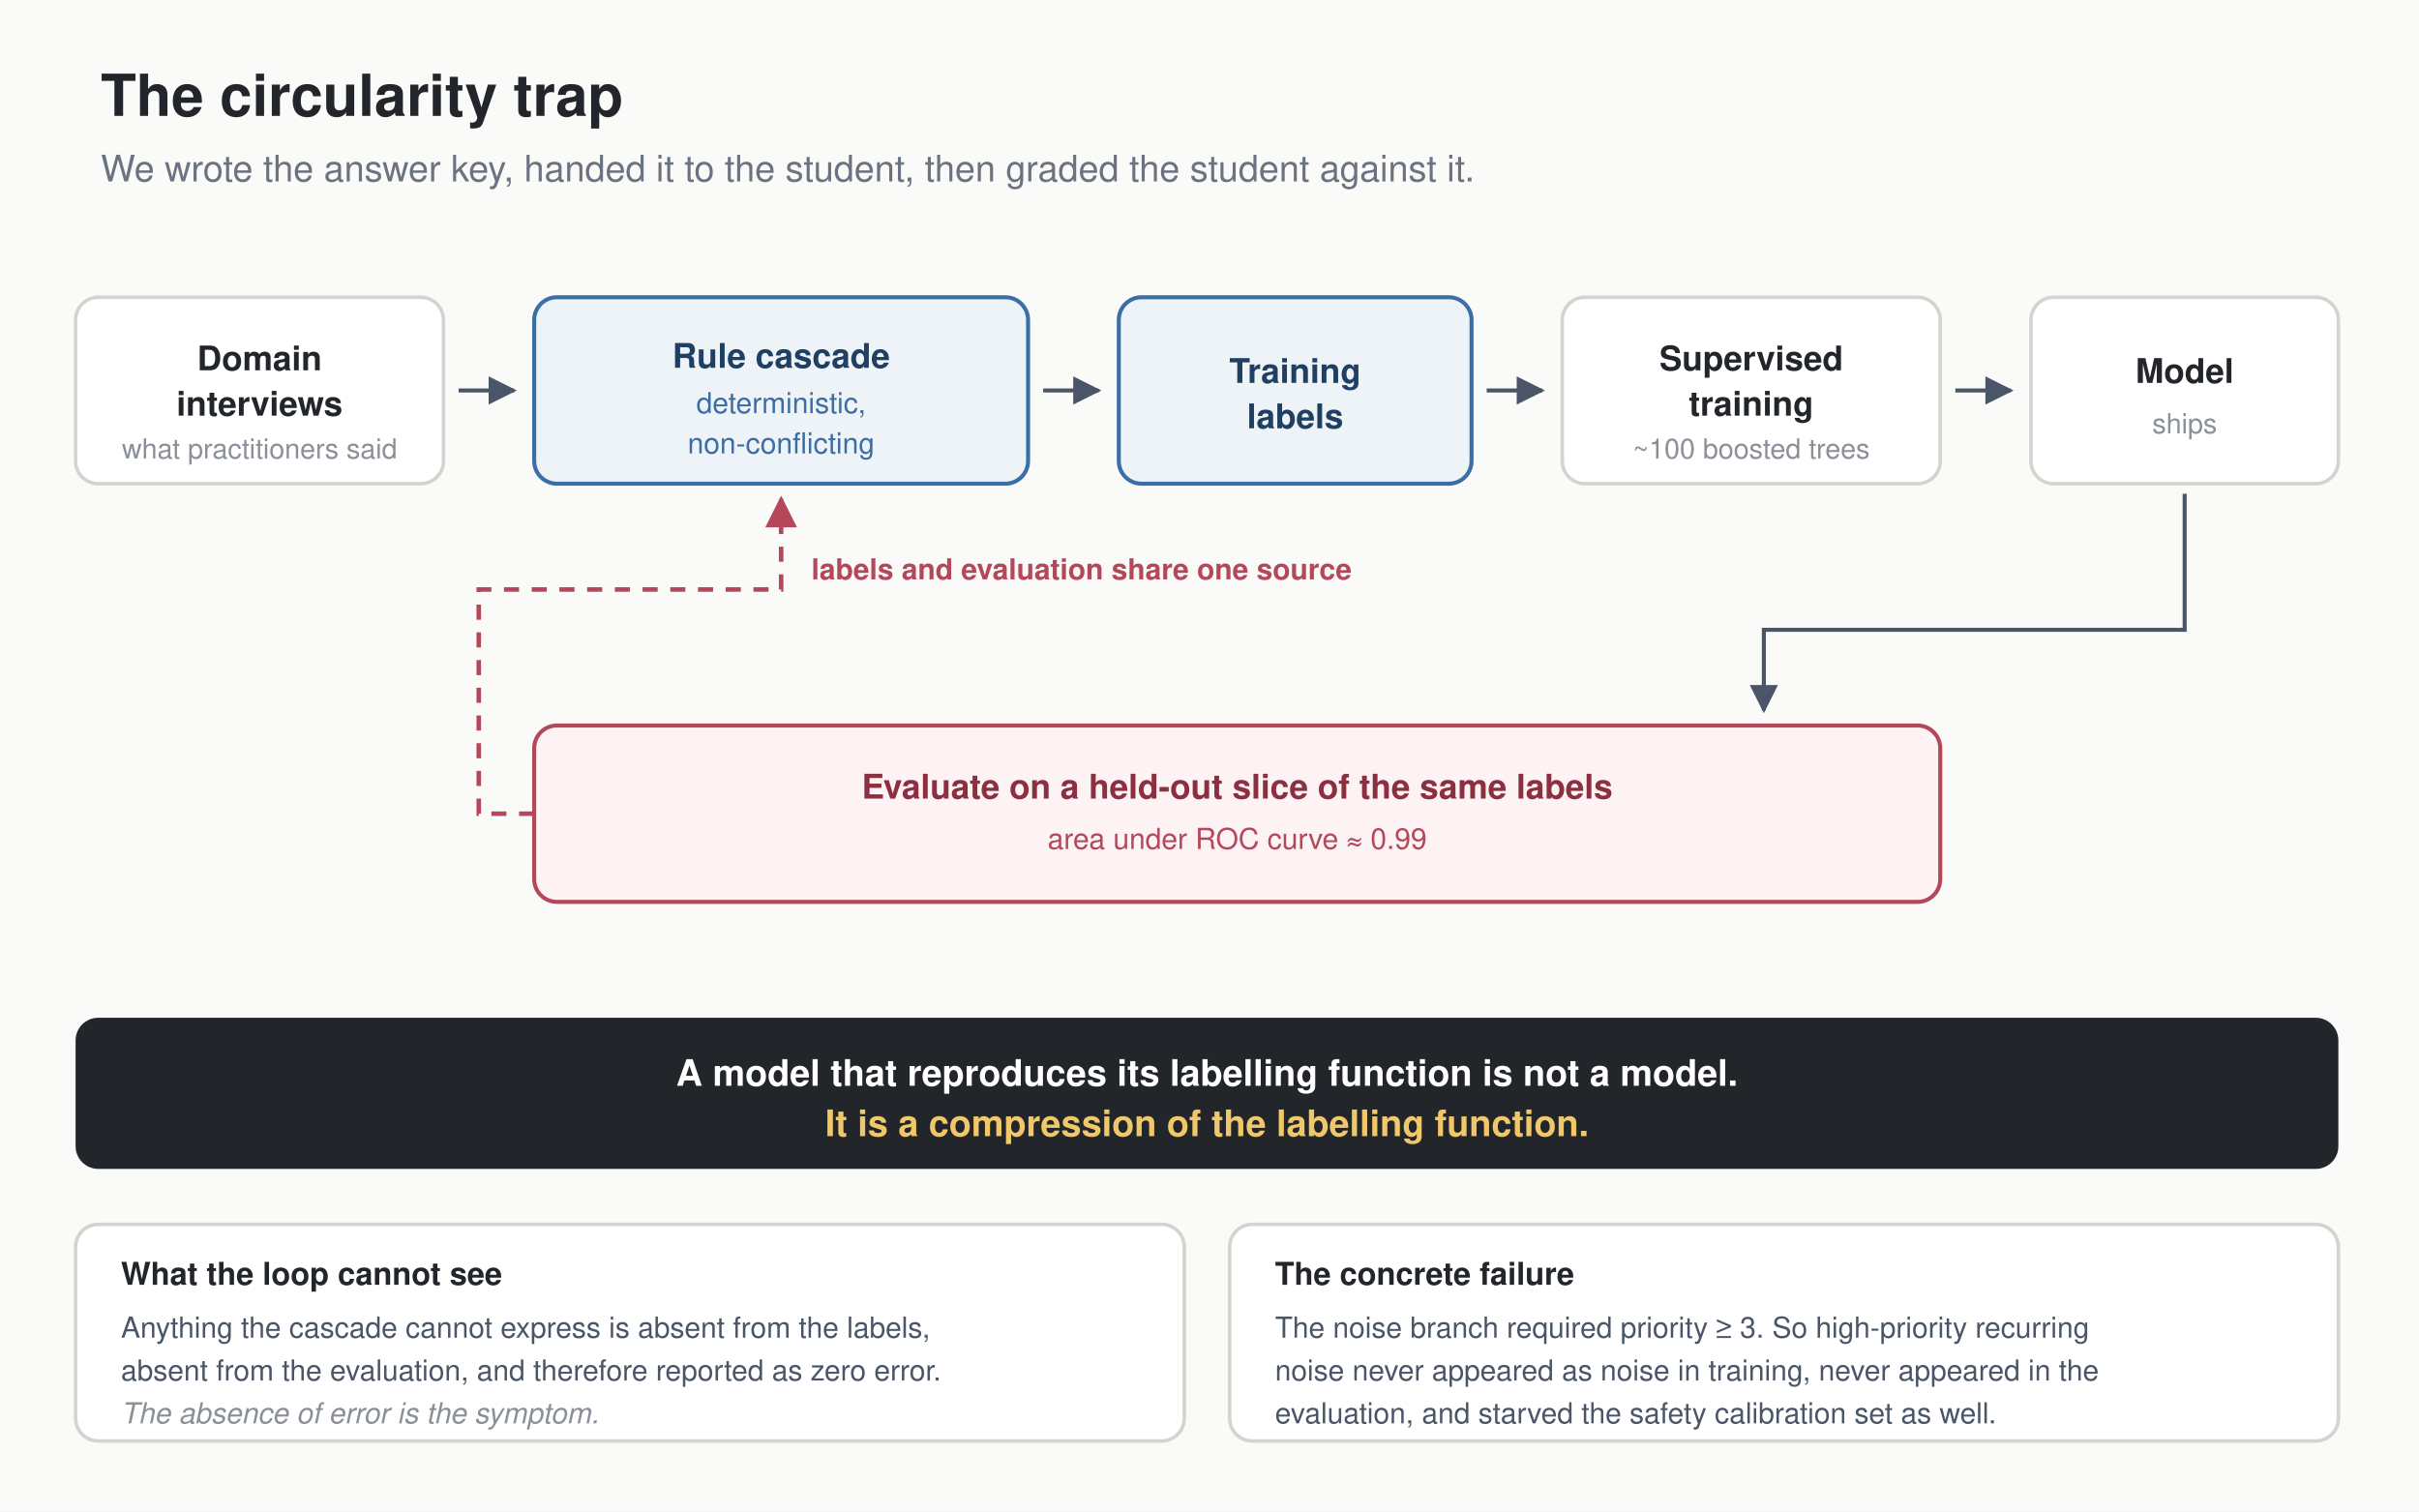
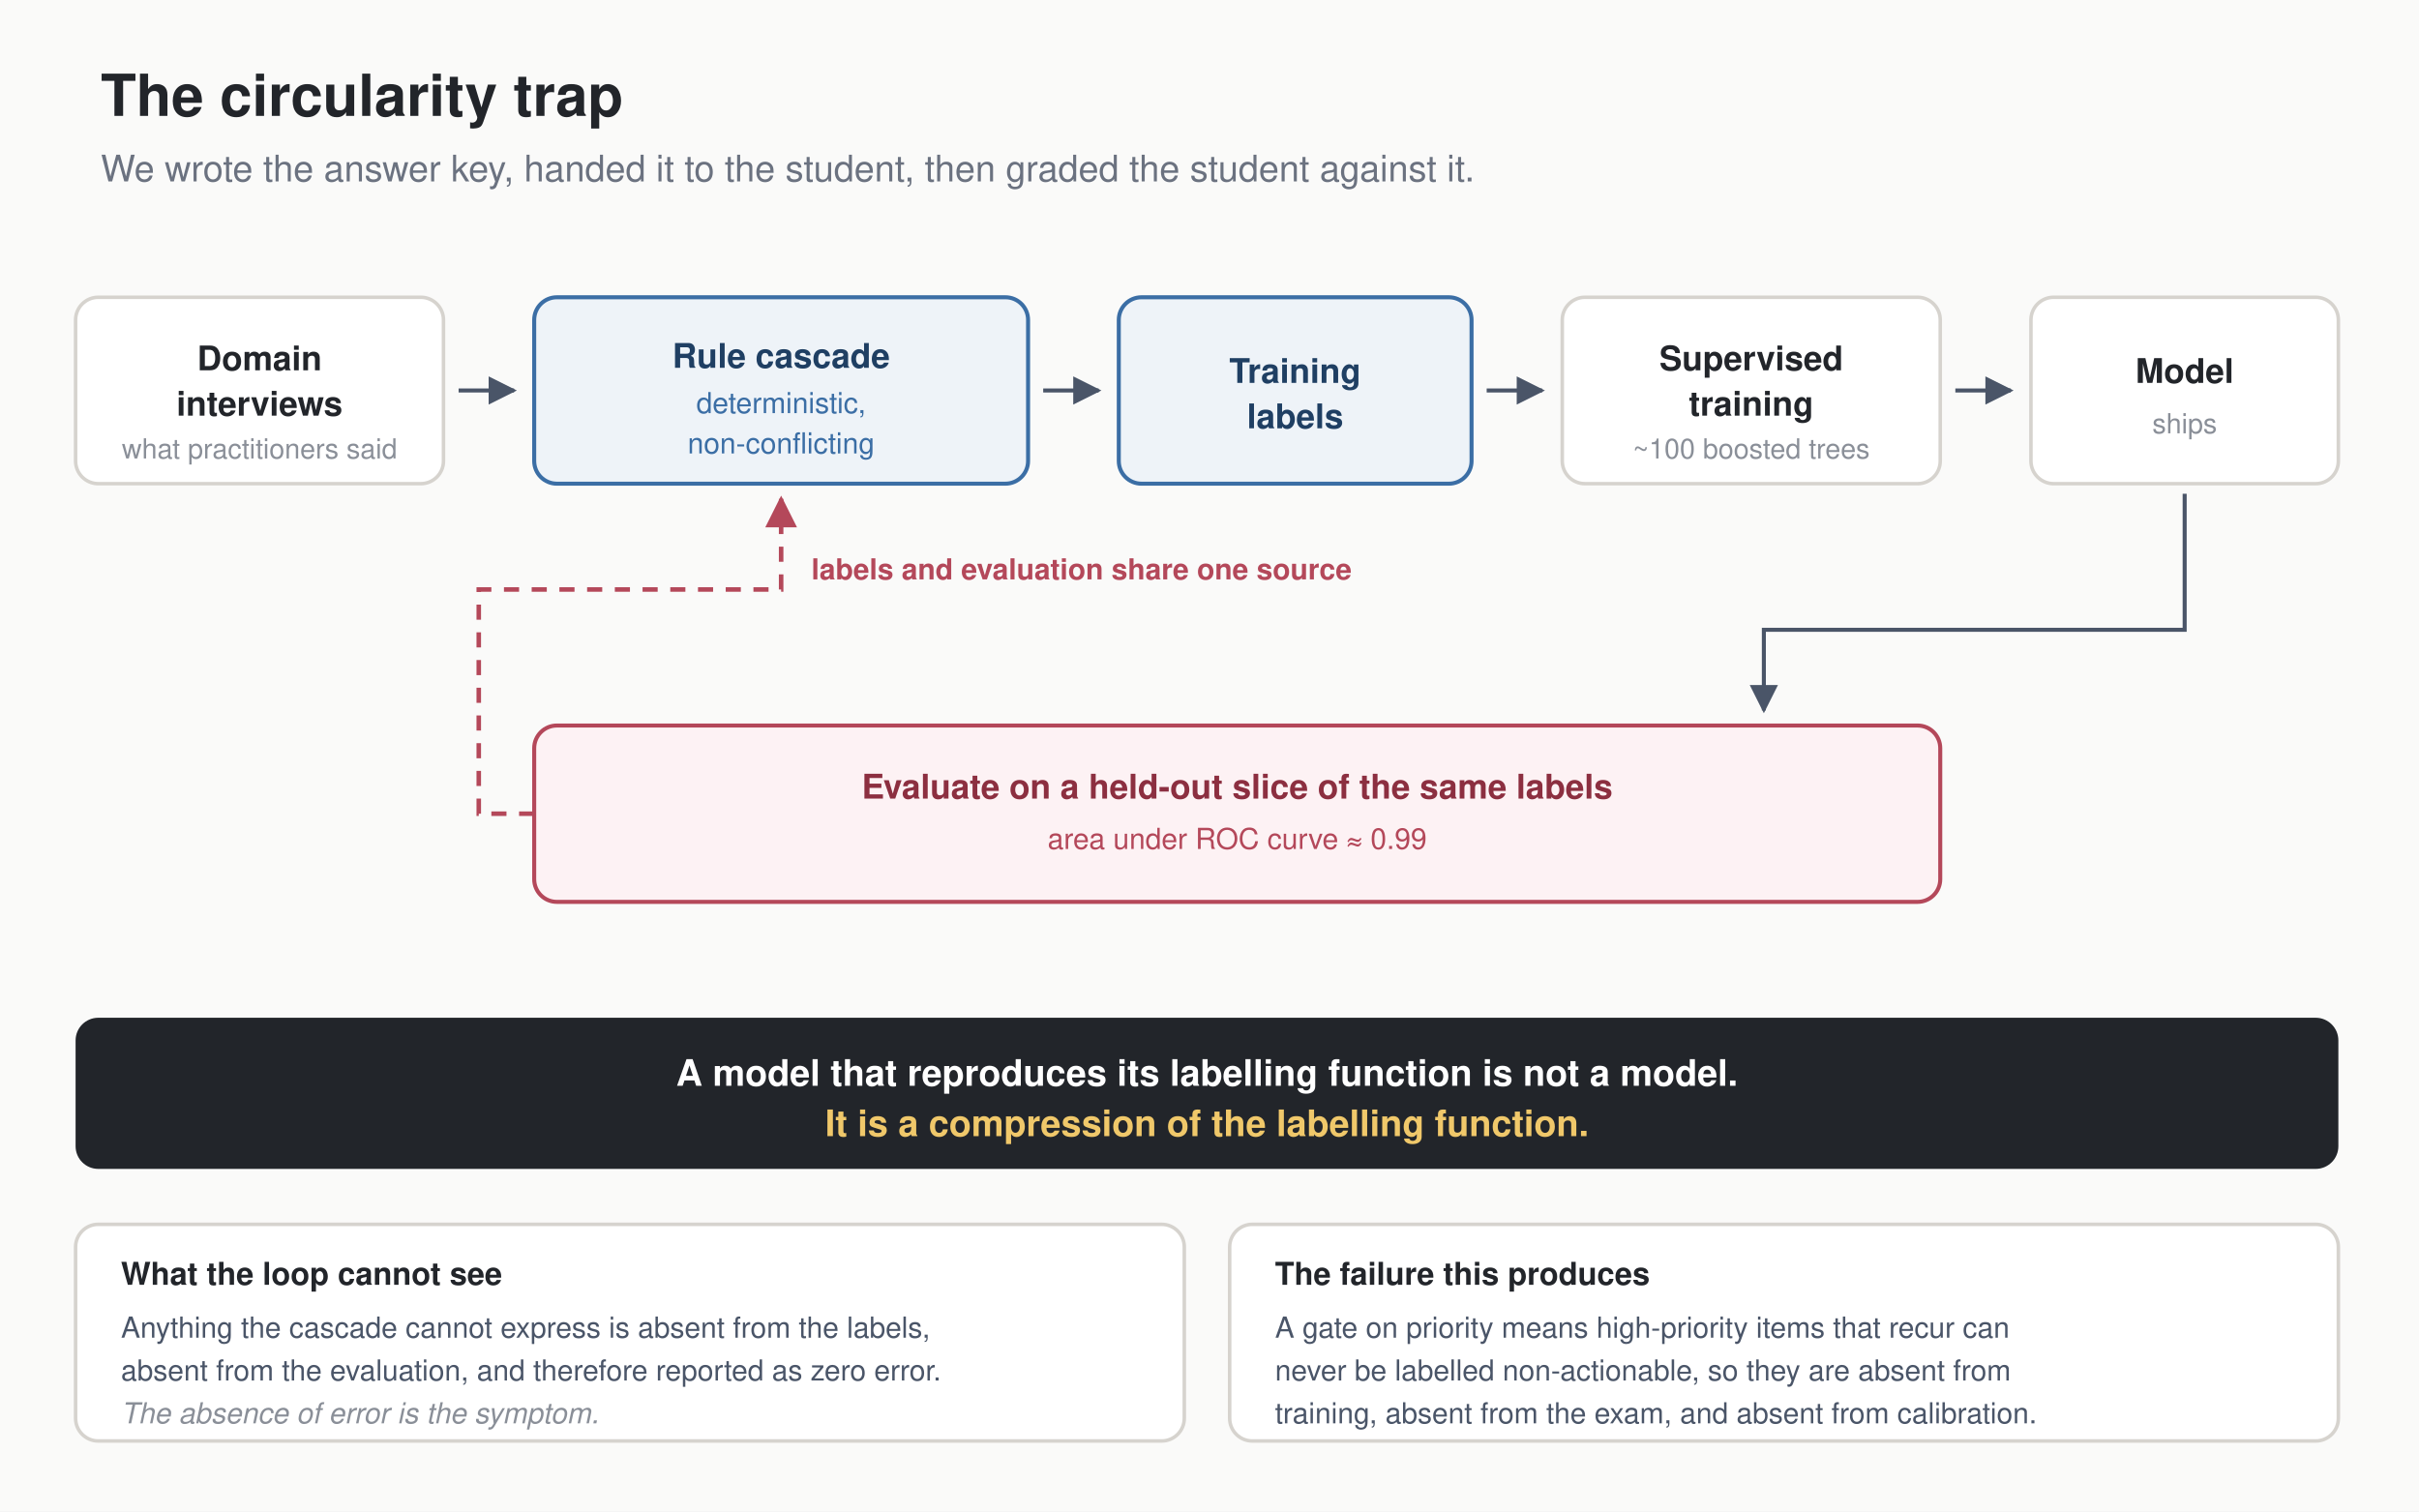
<svg xmlns="http://www.w3.org/2000/svg" viewBox="0 0 960 600" width="960" height="600" font-family="-apple-system, BlinkMacSystemFont, 'Segoe UI', Helvetica, Arial, sans-serif">
  <defs>
    <marker id="arrow" viewBox="0 0 10 10" refX="9" refY="5" markerWidth="7" markerHeight="7" orient="auto-start-reverse">
      <path d="M 0 0 L 10 5 L 0 10 z" fill="#4A5568" />
    </marker>
    <marker id="arrowRed" viewBox="0 0 10 10" refX="9" refY="5" markerWidth="7" markerHeight="7" orient="auto-start-reverse">
      <path d="M 0 0 L 10 5 L 0 10 z" fill="#B4485A" />
    </marker>
  </defs>
  <rect width="960" height="600" fill="#FAFAF9" />
  <text x="40" y="46" font-size="23" font-weight="600" fill="#22252A">The circularity trap</text>
  <text x="40" y="72" font-size="14.5" fill="#6B7280">We wrote the answer key, handed it to the student, then graded the student against it.</text>
  <g>
    <rect x="30" y="118" width="146" height="74" rx="9" fill="#FFFFFF" stroke="#D6D3CE" stroke-width="1.4" />
    <text x="103" y="147" font-size="13.5" font-weight="600" fill="#22252A" text-anchor="middle">Domain</text>
    <text x="103" y="165" font-size="13.5" font-weight="600" fill="#22252A" text-anchor="middle">interviews</text>
    <text x="103" y="182" font-size="11" fill="#8A8F98" text-anchor="middle">what practitioners said</text>
  </g>
  <line x1="182" y1="155" x2="204" y2="155" stroke="#4A5568" stroke-width="1.6" marker-end="url(#arrow)" />
  <g>
    <rect x="212" y="118" width="196" height="74" rx="9" fill="#EEF3F8" stroke="#3B6EA5" stroke-width="1.6" />
    <text x="310" y="146" font-size="13.5" font-weight="600" fill="#1F3F63" text-anchor="middle">Rule cascade</text>
    <text x="310" y="164" font-size="11.5" fill="#3B6EA5" text-anchor="middle">deterministic,</text>
    <text x="310" y="180" font-size="11.5" fill="#3B6EA5" text-anchor="middle">non-conflicting</text>
  </g>
  <line x1="414" y1="155" x2="436" y2="155" stroke="#4A5568" stroke-width="1.6" marker-end="url(#arrow)" />
  <g>
    <rect x="444" y="118" width="140" height="74" rx="9" fill="#EEF3F8" stroke="#3B6EA5" stroke-width="1.6" />
    <text x="514" y="152" font-size="13.5" font-weight="600" fill="#1F3F63" text-anchor="middle">Training</text>
    <text x="514" y="170" font-size="13.5" font-weight="600" fill="#1F3F63" text-anchor="middle">labels</text>
  </g>
  <line x1="590" y1="155" x2="612" y2="155" stroke="#4A5568" stroke-width="1.6" marker-end="url(#arrow)" />
  <g>
    <rect x="620" y="118" width="150" height="74" rx="9" fill="#FFFFFF" stroke="#D6D3CE" stroke-width="1.4" />
    <text x="695" y="147" font-size="13.5" font-weight="600" fill="#22252A" text-anchor="middle">Supervised</text>
    <text x="695" y="165" font-size="13.5" font-weight="600" fill="#22252A" text-anchor="middle">training</text>
    <text x="695" y="182" font-size="11" fill="#8A8F98" text-anchor="middle">~100 boosted trees</text>
  </g>
  <line x1="776" y1="155" x2="798" y2="155" stroke="#4A5568" stroke-width="1.6" marker-end="url(#arrow)" />
  <g>
    <rect x="806" y="118" width="122" height="74" rx="9" fill="#FFFFFF" stroke="#D6D3CE" stroke-width="1.4" />
    <text x="867" y="152" font-size="13.5" font-weight="600" fill="#22252A" text-anchor="middle">Model</text>
    <text x="867" y="172" font-size="11" fill="#8A8F98" text-anchor="middle">ships</text>
  </g>
  <path d="M 867 196 L 867 250 L 700 250 L 700 282" fill="none" stroke="#4A5568" stroke-width="1.6" marker-end="url(#arrow)" />
  <g>
    <rect x="212" y="288" width="558" height="70" rx="9" fill="#FDF2F4" stroke="#B4485A" stroke-width="1.6" />
    <text x="491" y="317" font-size="13.5" font-weight="600" fill="#8C2F40" text-anchor="middle">Evaluate on a held-out slice of the same labels</text>
    <text x="491" y="337" font-size="11.5" fill="#B4485A" text-anchor="middle">area under ROC curve ≈ 0.99</text>
  </g>
  <path d="M 212 323 L 190 323 L 190 234 L 310 234 L 310 198" fill="none" stroke="#B4485A" stroke-width="1.8" stroke-dasharray="6 5" marker-end="url(#arrowRed)" />
  <text x="322" y="230" font-size="11.5" font-weight="600" fill="#B4485A">labels and evaluation share one source</text>
  <g>
    <rect x="30" y="404" width="898" height="60" rx="9" fill="#22252A" />
    <text x="479" y="431" font-size="14.5" font-weight="600" fill="#FFFFFF" text-anchor="middle">A model that reproduces its labelling function is not a model.</text>
    <text x="479" y="451" font-size="14.5" font-weight="600" fill="#F0C86A" text-anchor="middle">It is a compression of the labelling function.</text>
  </g>
  <g>
    <rect x="30" y="486" width="440" height="86" rx="9" fill="#FFFFFF" stroke="#D6D3CE" stroke-width="1.4" />
    <text x="48" y="510" font-size="12.5" font-weight="600" fill="#22252A">What the loop cannot see</text>
    <text x="48" y="531" font-size="11.5" fill="#4A5568">Anything the cascade cannot express is absent from the labels,</text>
    <text x="48" y="548" font-size="11.5" fill="#4A5568">absent from the evaluation, and therefore reported as zero error.</text>
    <text x="48" y="565" font-size="11.5" font-style="italic" fill="#8A8F98">The absence of error is the symptom.</text>
  </g>
  <g>
    <rect x="488" y="486" width="440" height="86" rx="9" fill="#FFFFFF" stroke="#D6D3CE" stroke-width="1.4" />
-     <text x="506" y="510" font-size="12.5" font-weight="600" fill="#22252A">The concrete failure</text>
-     <text x="506" y="531" font-size="11.5" fill="#4A5568">The noise branch required priority ≥ 3. So high-priority recurring</text>
-     <text x="506" y="548" font-size="11.5" fill="#4A5568">noise never appeared as noise in training, never appeared in the</text>
-     <text x="506" y="565" font-size="11.5" fill="#4A5568">evaluation, and starved the safety calibration set as well.</text>
+     <text x="506" y="510" font-size="12.5" font-weight="600" fill="#22252A">The failure this produces</text>
+     <text x="506" y="531" font-size="11.5" fill="#4A5568">A gate on priority means high-priority items that recur can</text>
+     <text x="506" y="548" font-size="11.5" fill="#4A5568">never be labelled non-actionable, so they are absent from</text>
+     <text x="506" y="565" font-size="11.5" fill="#4A5568">training, absent from the exam, and absent from calibration.</text>
  </g>
</svg>
